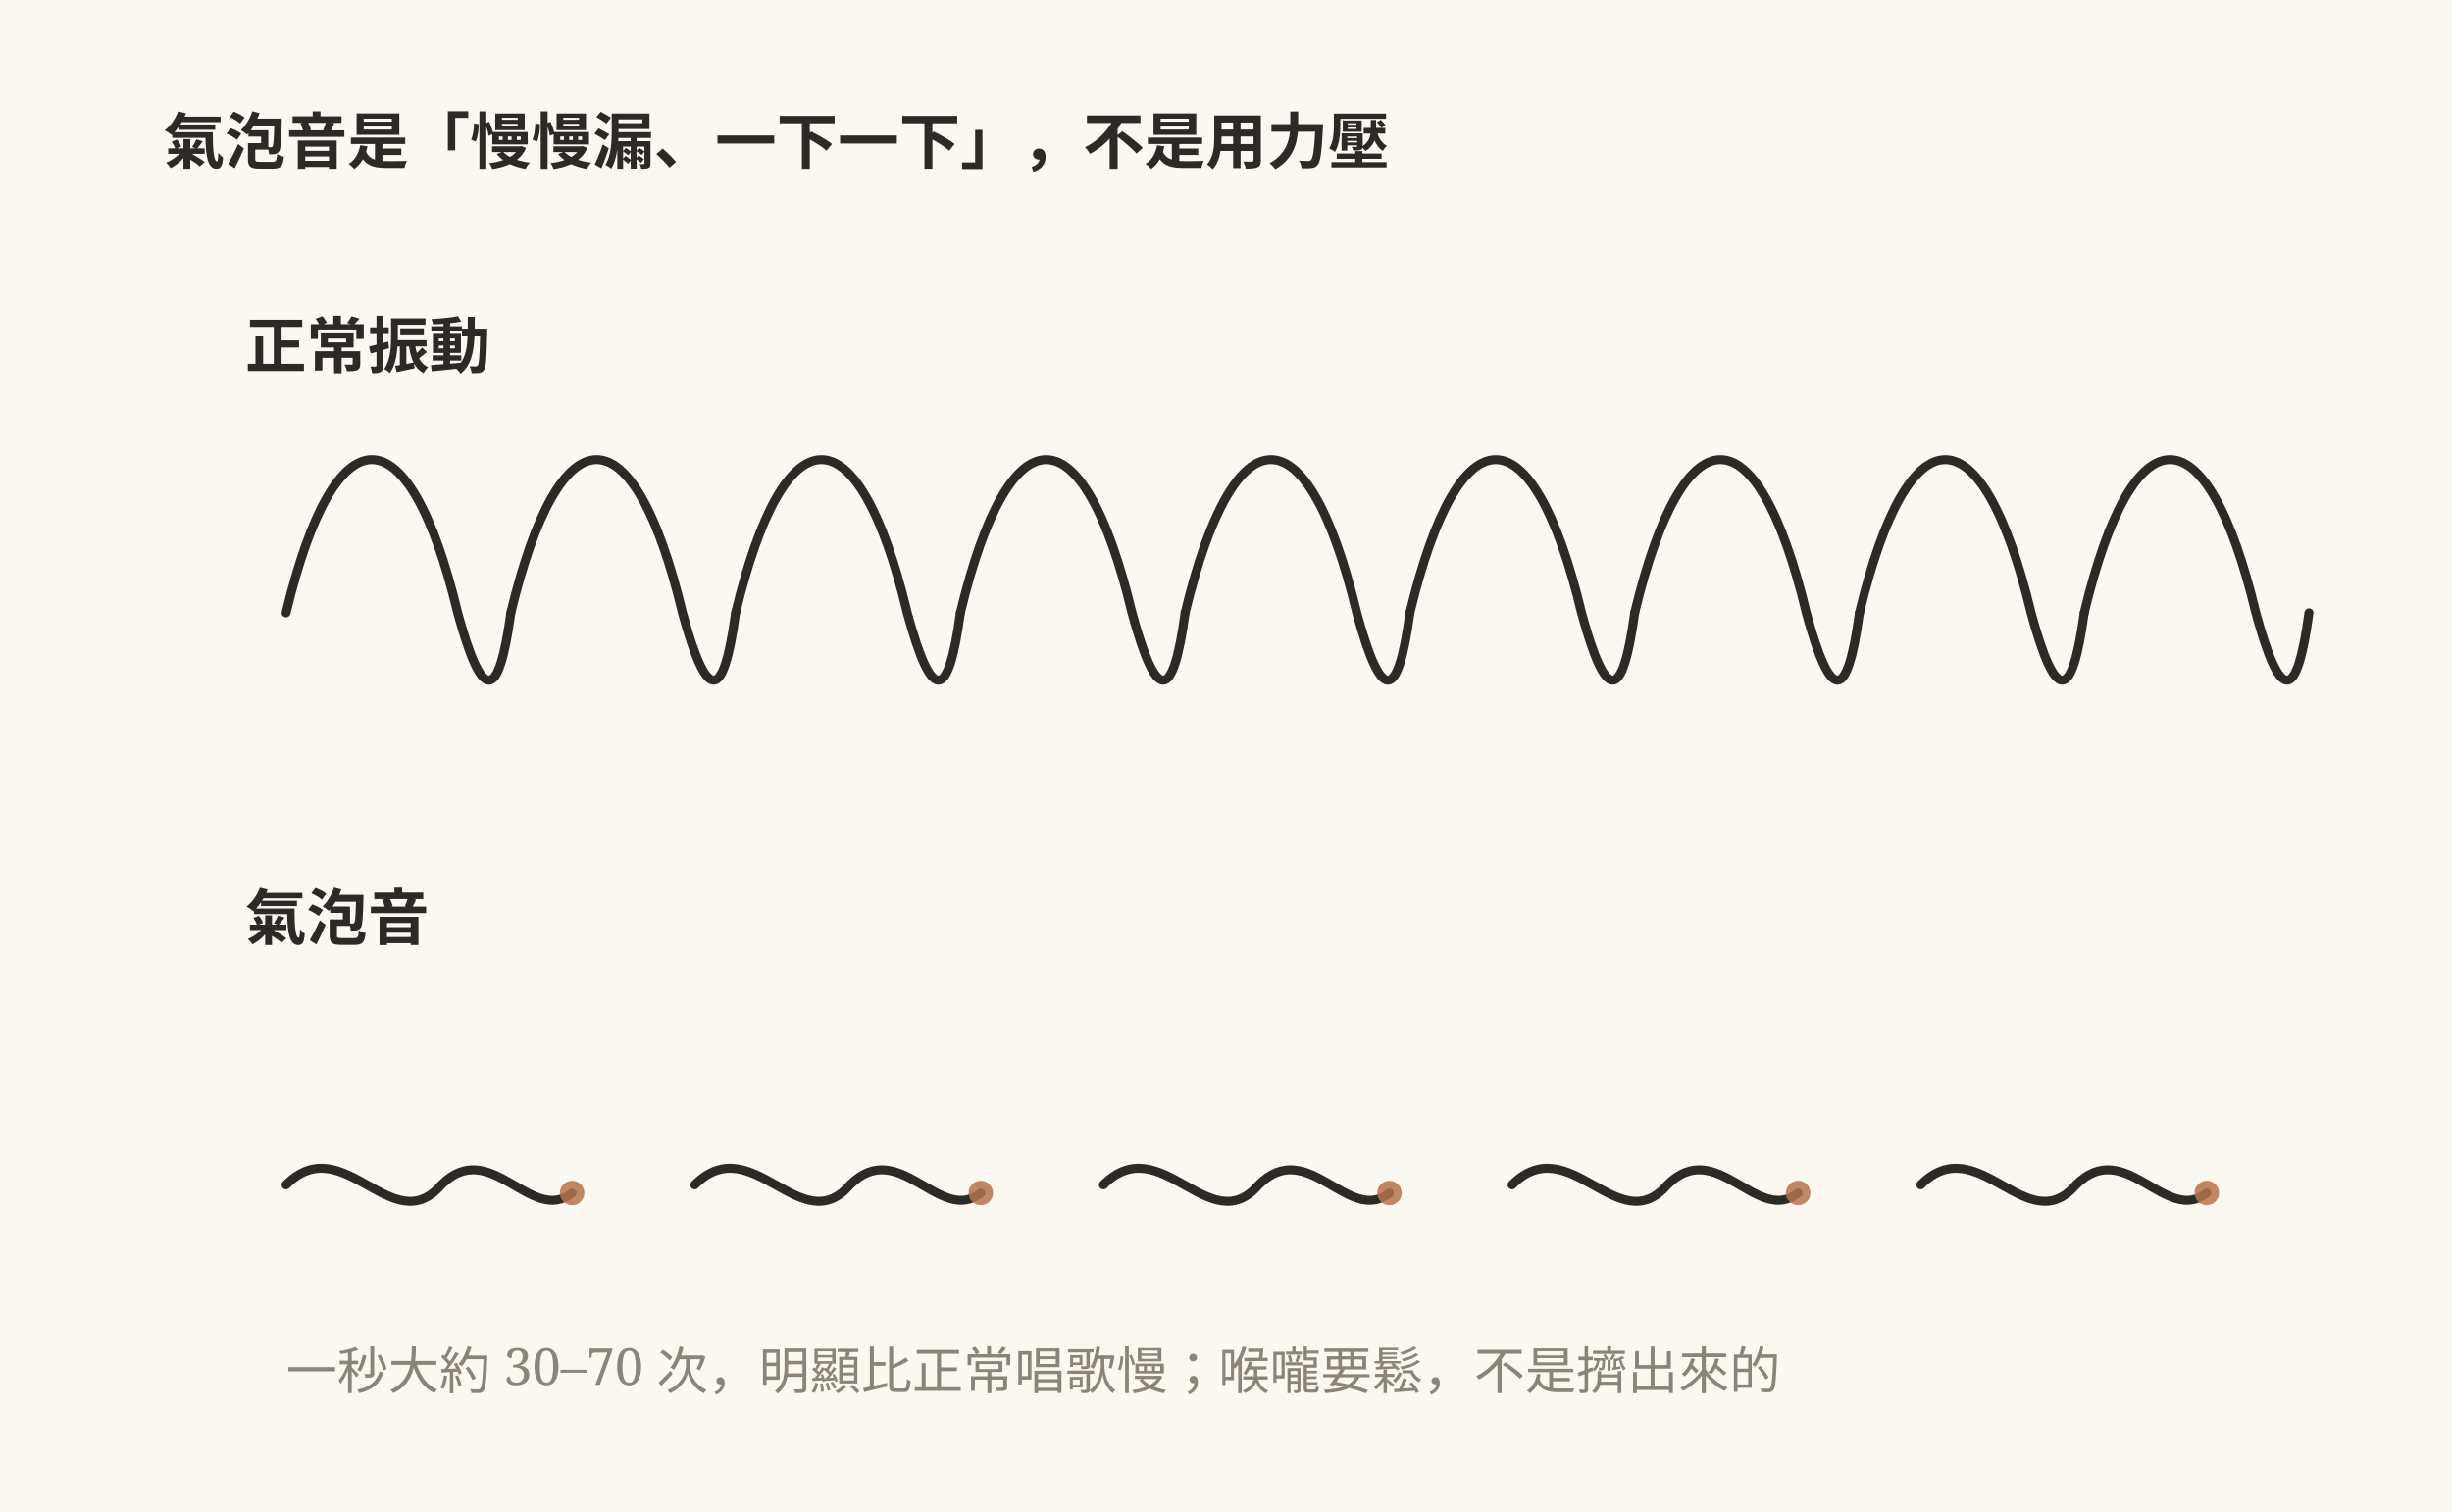
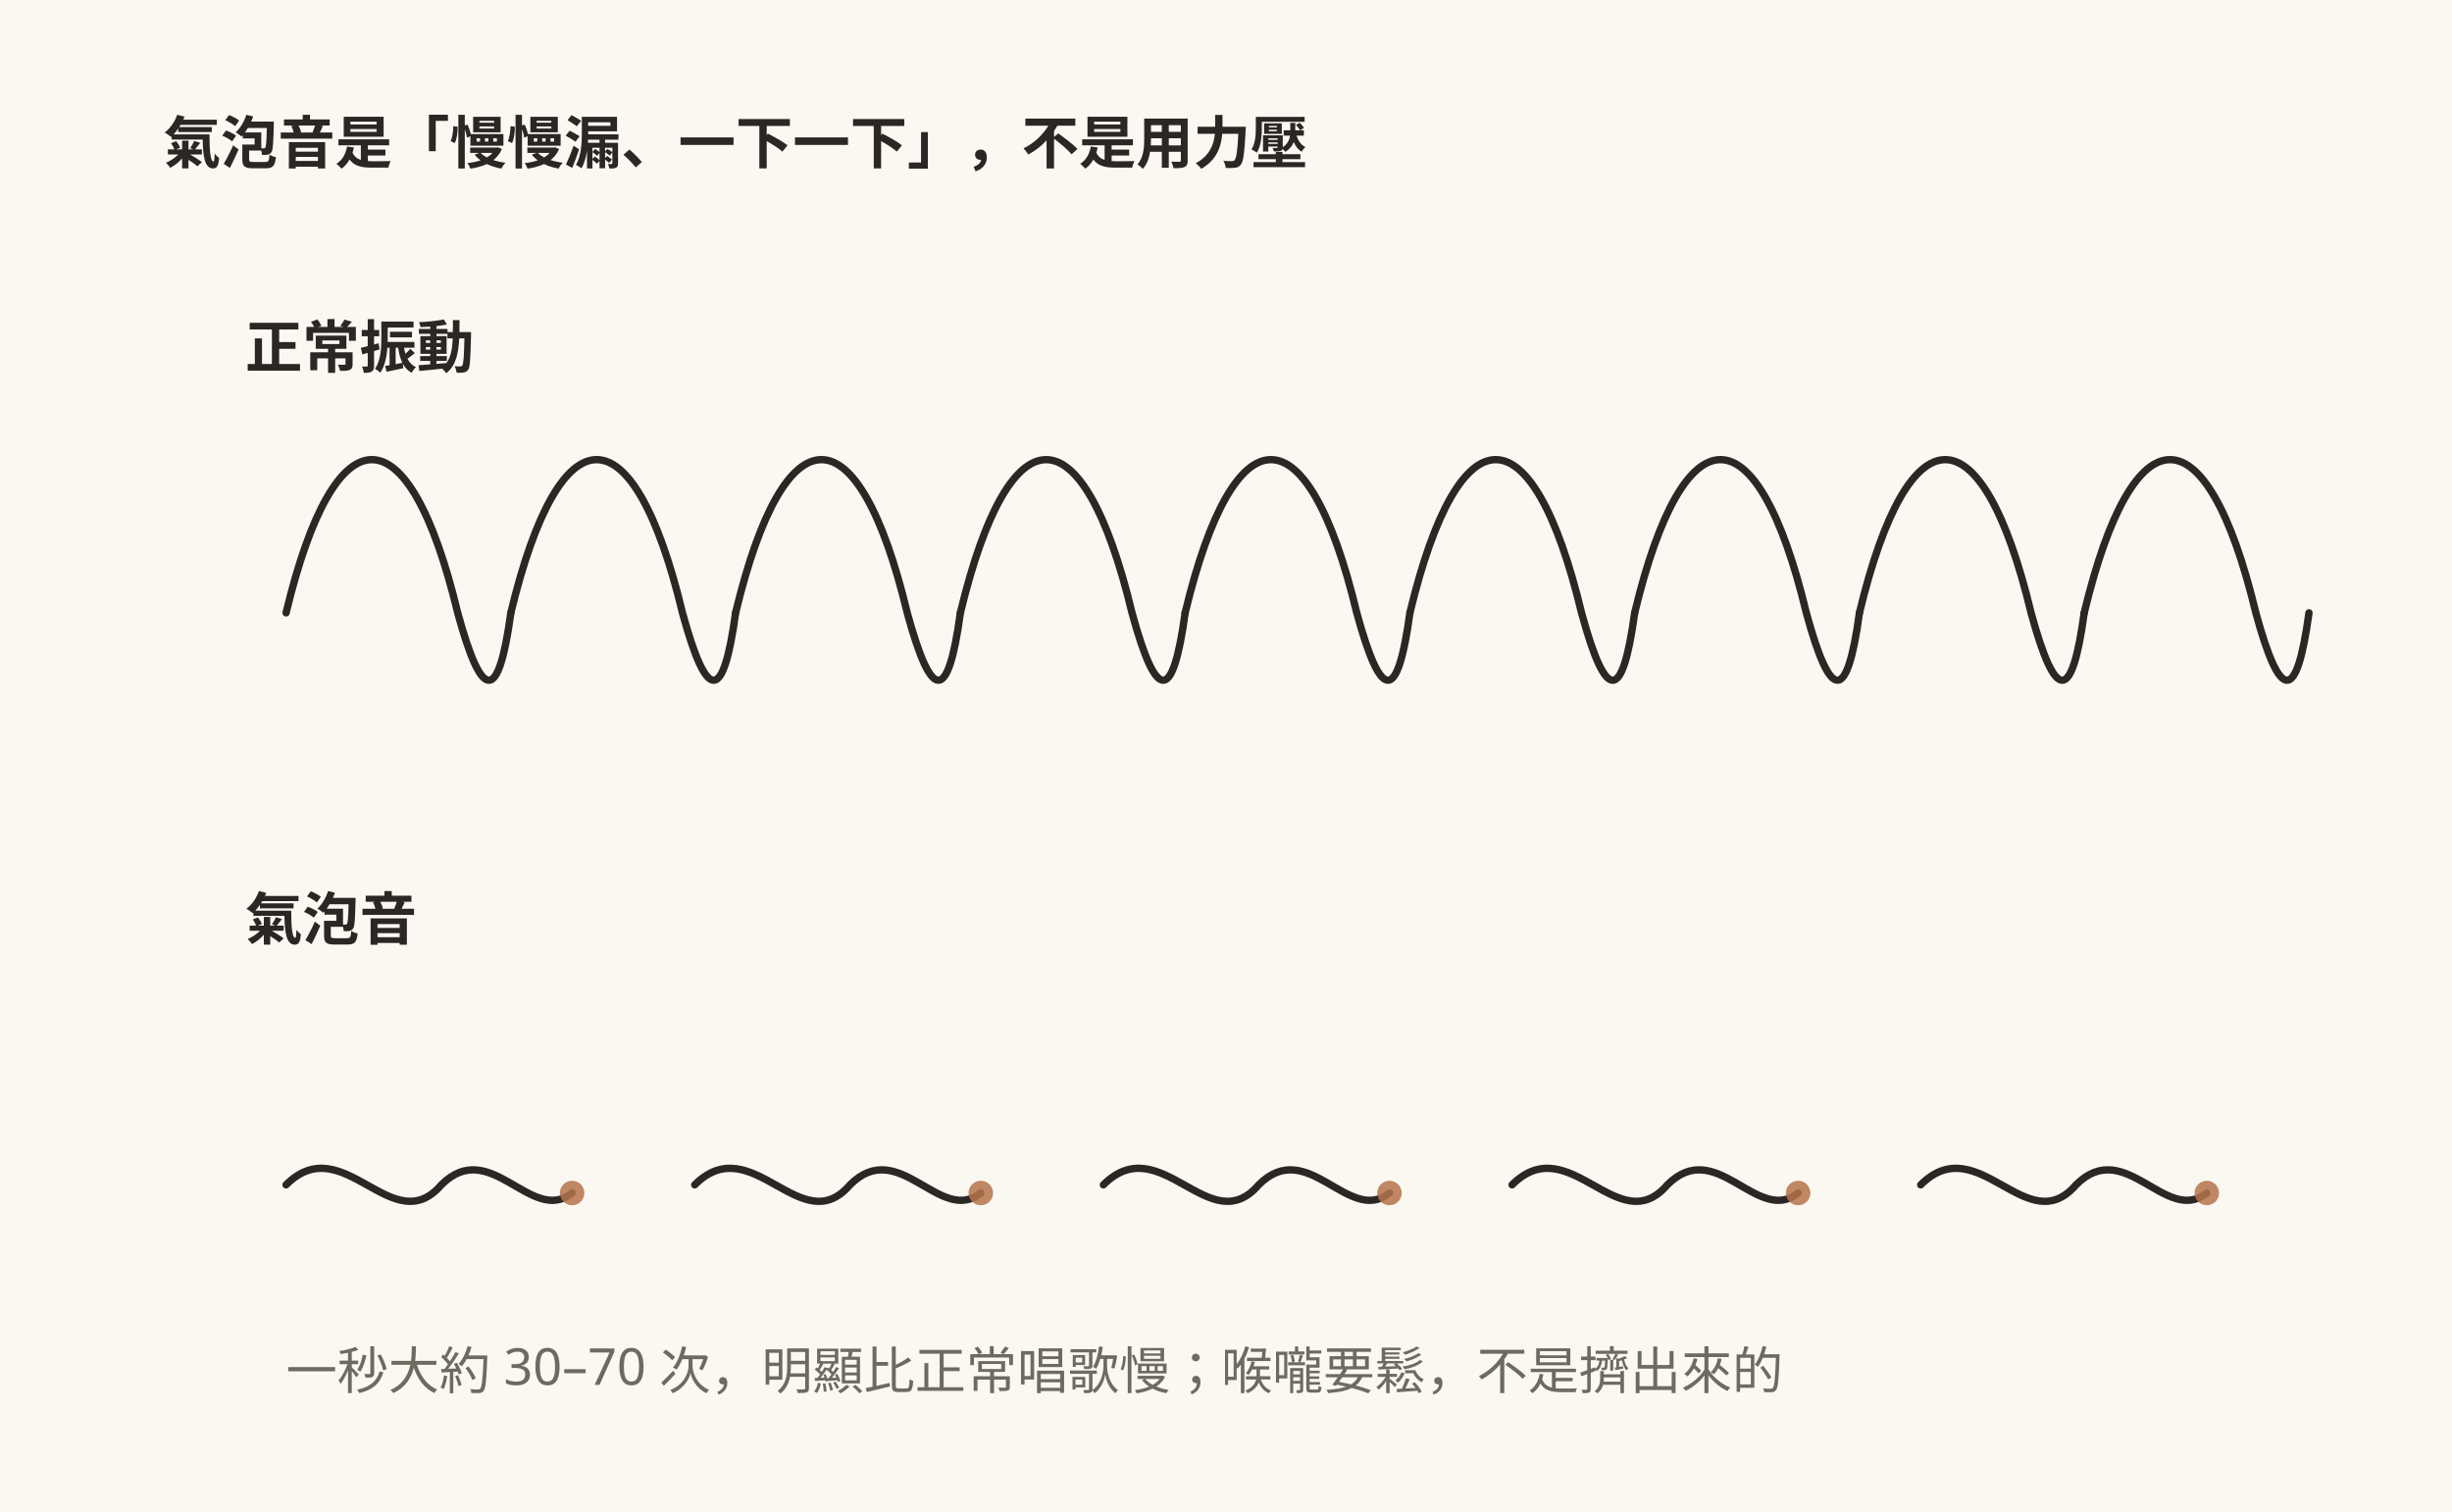
<svg xmlns="http://www.w3.org/2000/svg" viewBox="0 0 600 370" role="img" aria-label="氣泡音與正常振動的波形差異">
  <rect width="600" height="370" fill="#fbf8f2" />
  <style>
-     .ink { fill: none; stroke: #2b2a26; stroke-width: 2.2; stroke-linecap: round; stroke-linejoin: round; }
-     .thin { fill: none; stroke: #8a8578; stroke-width: 1.4; stroke-dasharray: 5 5; }
+     .out   { fill: none; stroke: #2a2724; stroke-width: 1.8; stroke-linejoin: round; stroke-linecap: round; }
+     .lead  { fill: none; stroke: #2a2724; stroke-width: .9; }
+     .dot   { fill: #2a2724; }
+     .skin  { fill: #f1e0d6; stroke: #2a2724; stroke-width: 1.8; }
+     .muc   { fill: #e2a99b; stroke: #cb8f82; stroke-width: 1.2; }
+     .muc2  { fill: #cb8f82; stroke: #2a2724; stroke-width: 1.4; }
+     .cart  { fill: #d5d5c2; stroke: #2a2724; stroke-width: 1.5; }
+     .bone  { fill: #ece6d8; stroke: #2a2724; stroke-width: 1.4; }
+     .air   { fill: #d5e5e7; stroke: #2a2724; stroke-width: 1.3; }
+     .fold  { fill: #f6f3ea; stroke: #c9c1ac; stroke-width: 1.6; }
+     .musc  { fill: #cf8f88; stroke: #2a2724; stroke-width: 1.1; }
+     .hl    { fill: #b5734a; fill-opacity: .22; stroke: #b5734a; stroke-width: 1.7; }
+     .hl2   { fill: #7d9b76; fill-opacity: .22; stroke: #7d9b76; stroke-width: 1.7; }
+     .ink   { fill: none; stroke: #2a2724; stroke-width: 1.8; stroke-linejoin: round; stroke-linecap: round; }
+     .ave   { fill: none; stroke: #b5734a; stroke-width: 2.2; stroke-linejoin: round; stroke-linecap: round; }
+     .ave2  { fill: none; stroke: #7d9b76; stroke-width: 2.2; stroke-linejoin: round; stroke-linecap: round; }
+     .thin  { fill: none; stroke: #d8d0c2; stroke-width: 1.3; stroke-dasharray: 5 5; }
+     .lbl   { font-family: 'Noto Sans TC','PingFang TC',system-ui,sans-serif; font-size: 14px; fill: #2a2724; }
+     .lbl-s { font-family: 'Noto Sans TC','PingFang TC',system-ui,sans-serif; font-size: 12px; fill: #6f6a60; }
+     .lbl-b { font-family: 'Noto Sans TC','PingFang TC',system-ui,sans-serif; font-size: 14px; fill: #2a2724; font-weight: 700; }
+ 
    .grid { fill: none; stroke: #d8d0c2; stroke-width: 1.2; }
    .fill { fill: #b5734a; opacity: .18; stroke: #b5734a; stroke-width: 1.8; }
    .fill2 { fill: #7d9b76; opacity: .18; stroke: #7d9b76; stroke-width: 1.8; }
    .solid { fill: #b5734a; opacity: .85; }
    .solid2 { fill: #7d9b76; opacity: .85; }
-     .lbl { font-family: 'Noto Serif TC', 'Songti TC', 'PingFang TC', serif; font-size: 15px; fill: #2b2a26; }
-     .lbl-s { font-family: 'Noto Serif TC', 'Songti TC', 'PingFang TC', serif; font-size: 12.5px; fill: #8a8578; }
-     .lbl-b { font-family: 'Noto Serif TC', 'Songti TC', 'PingFang TC', serif; font-size: 15px; fill: #2b2a26; font-weight: 700; }
+     .lbl-s { font-size: 12.5px; }
  </style>
  <text class="lbl-b" x="40" y="40">氣泡音是「慢慢漏、一下一下」，不是用力壓</text>
  <text class="lbl-b" x="60" y="90">正常振動</text>
  <path class="ink" d="M70 150 C82 100 100 100 112 150 C118 172 122 172 125 150" />
  <path class="ink" d="M125 150 C137 100 155 100 167 150 C173 172 177 172 180 150" />
  <path class="ink" d="M180 150 C192 100 210 100 222 150 C228 172 232 172 235 150" />
  <path class="ink" d="M235 150 C247 100 265 100 277 150 C283 172 287 172 290 150" />
  <path class="ink" d="M290 150 C302 100 320 100 332 150 C338 172 342 172 345 150" />
  <path class="ink" d="M345 150 C357 100 375 100 387 150 C393 172 397 172 400 150" />
  <path class="ink" d="M400 150 C412 100 430 100 442 150 C448 172 452 172 455 150" />
  <path class="ink" d="M455 150 C467 100 485 100 497 150 C503 172 507 172 510 150" />
  <path class="ink" d="M510 150 C522 100 540 100 552 150 C558 172 562 172 565 150" />
  <text class="lbl-b" x="60" y="230">氣泡音</text>
  <path class="ink" d="M70 290 C84 276 96 304 108 290 C120 278 130 300 140 292" />
  <circle class="solid" cx="140" cy="292" r="3" />
  <path class="ink" d="M170 290 C184 276 196 304 208 290 C220 278 230 300 240 292" />
  <circle class="solid" cx="240" cy="292" r="3" />
  <path class="ink" d="M270 290 C284 276 296 304 308 290 C320 278 330 300 340 292" />
  <circle class="solid" cx="340" cy="292" r="3" />
  <path class="ink" d="M370 290 C384 276 396 304 408 290 C420 278 430 300 440 292" />
  <circle class="solid" cx="440" cy="292" r="3" />
  <path class="ink" d="M470 290 C484 276 496 304 508 290 C520 278 530 300 540 292" />
  <circle class="solid" cx="540" cy="292" r="3" />
  <text class="lbl-s" x="70" y="340">一秒大約 30–70 次，明顯比正常唱歌慢；喉嚨要鬆，不是擠出來的</text>
</svg>
